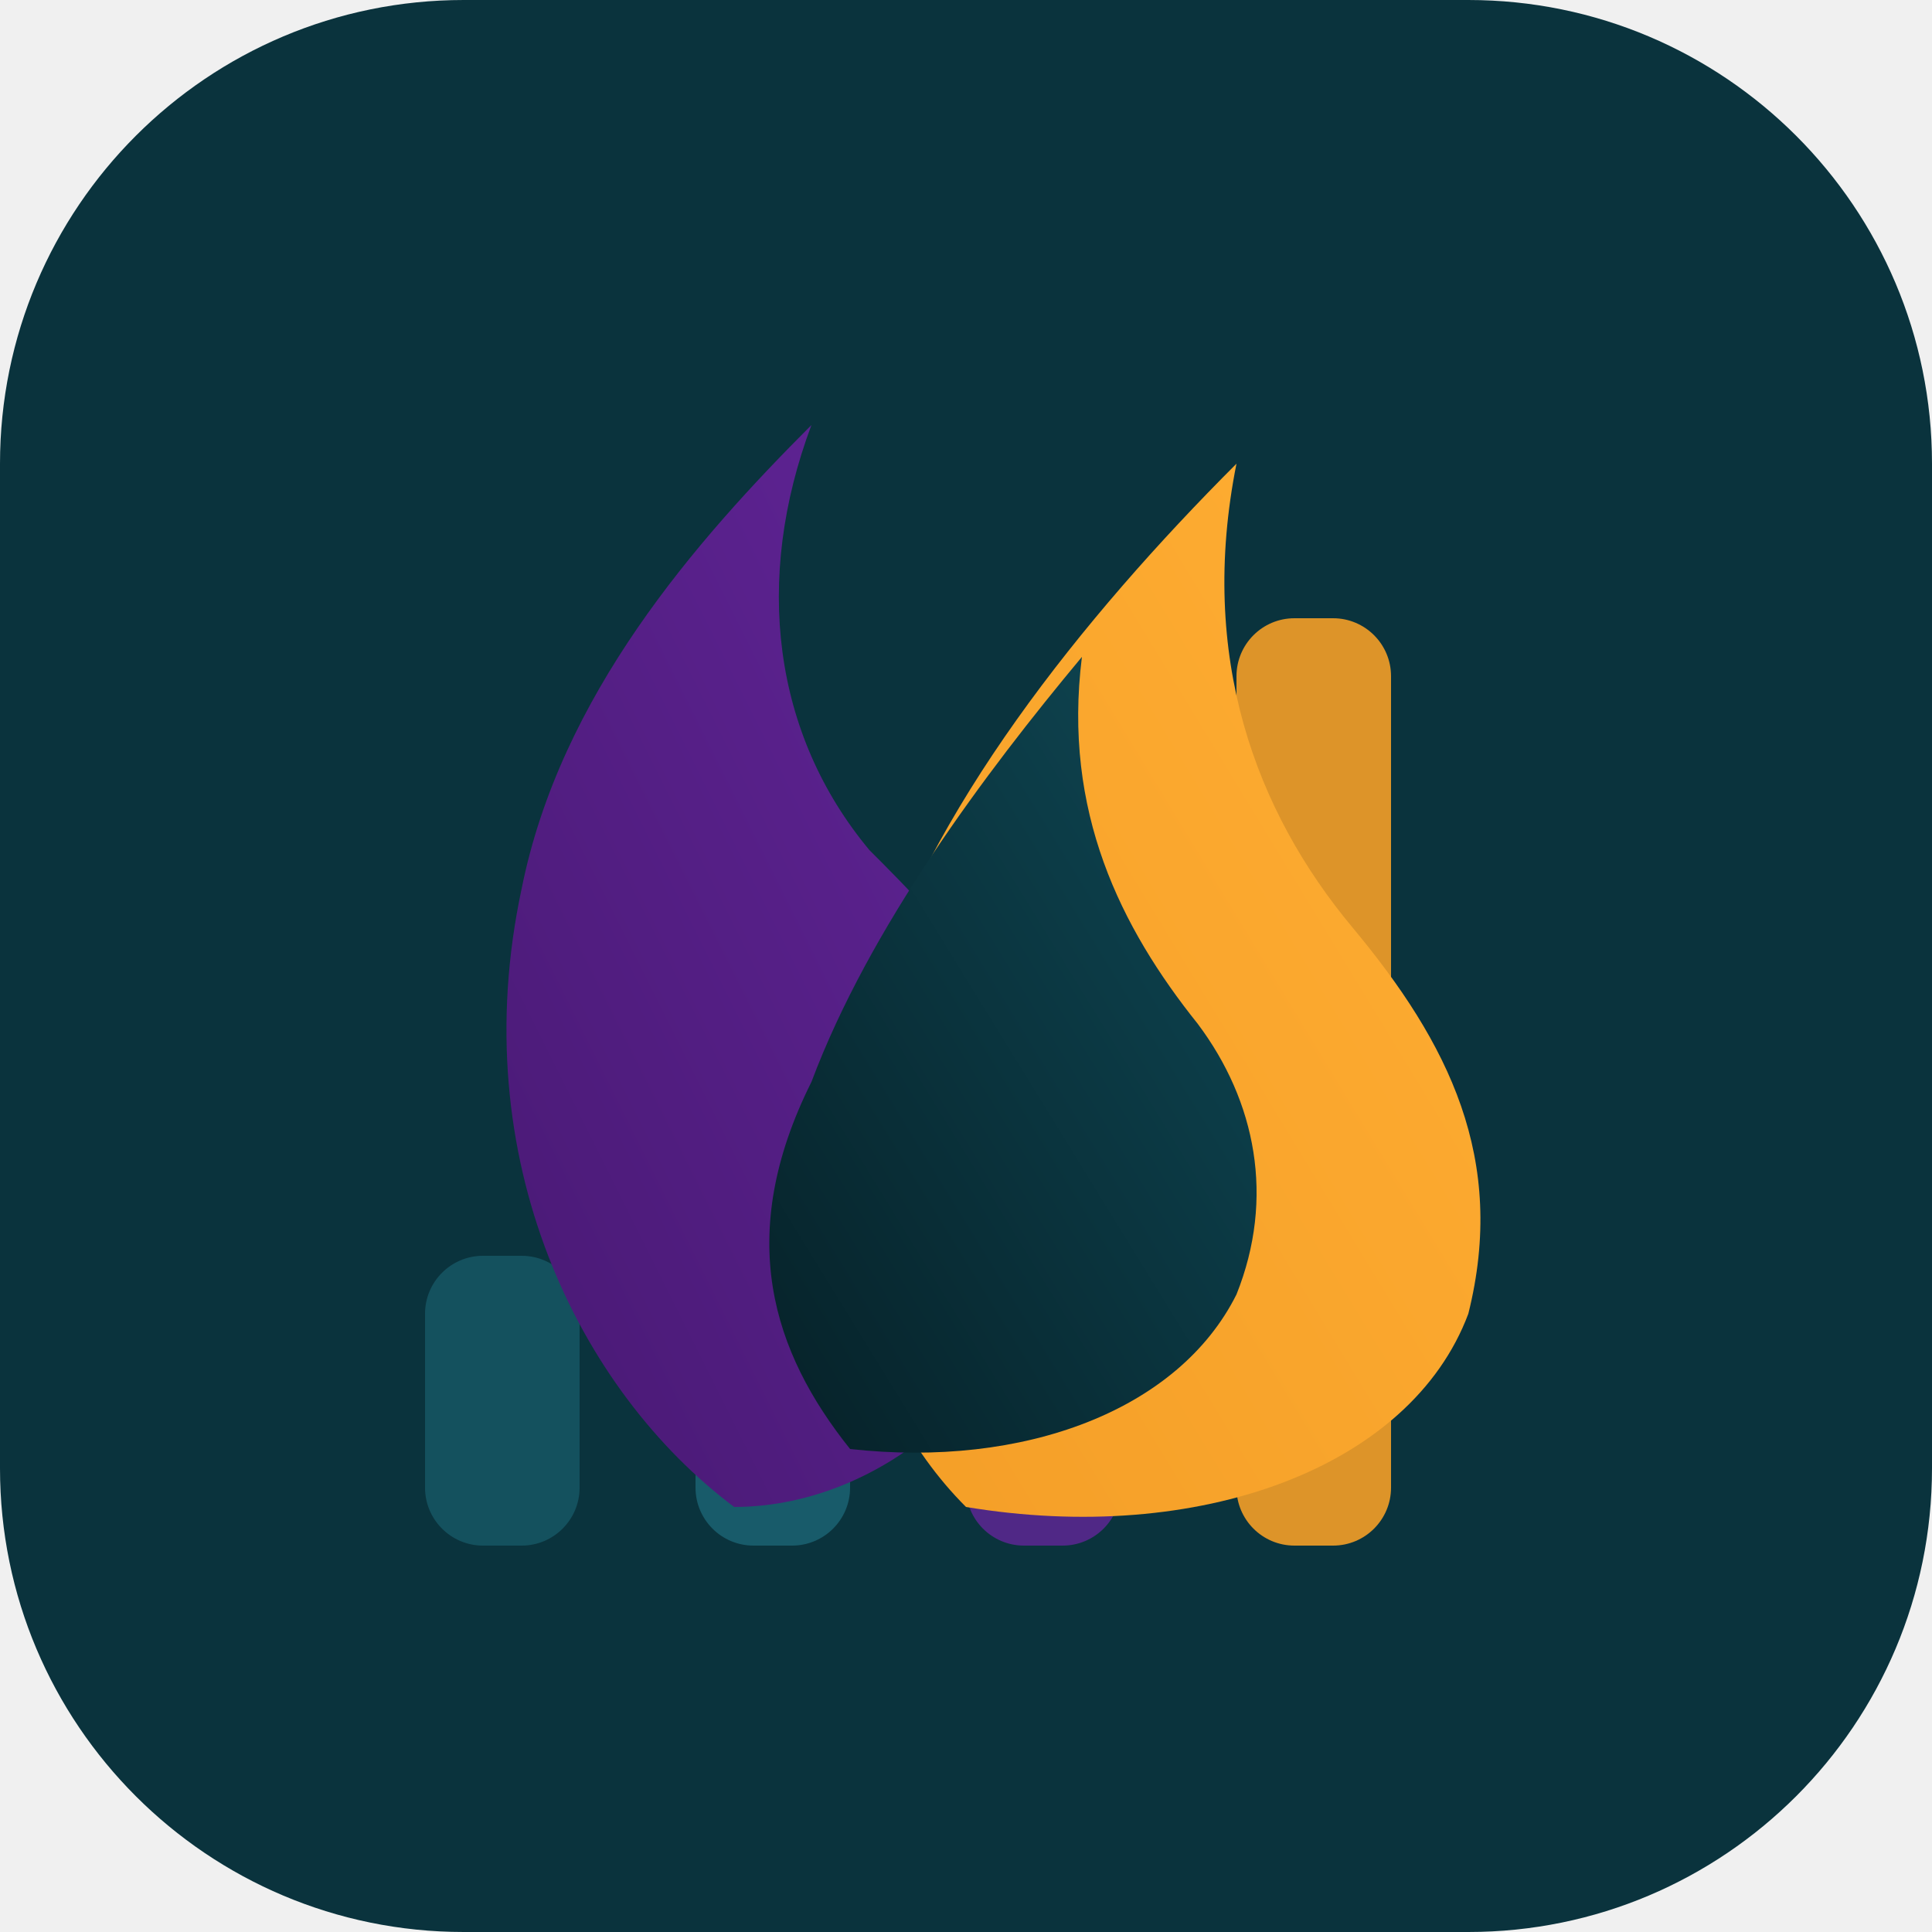
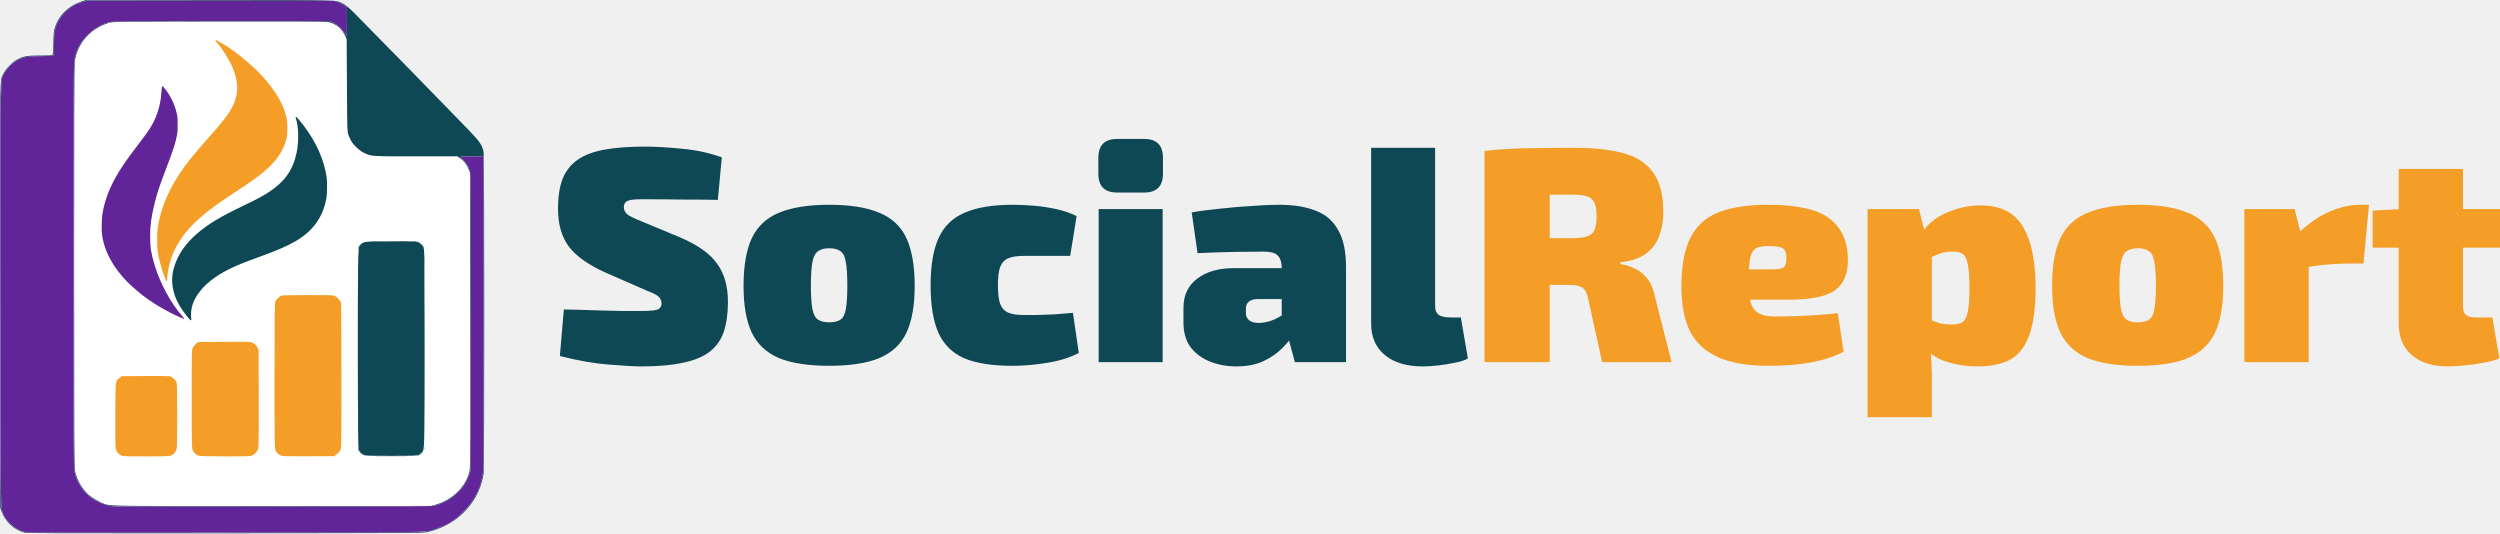
- <svg xmlns="http://www.w3.org/2000/svg" width="100" height="100" viewBox="0 0 100 100" fill="none">
-   <defs>
-     <linearGradient id="ritFlameTeal" x1="0%" y1="100%" x2="100%" y2="0%">
-       <stop offset="0%" stop-color="#062128" />
-       <stop offset="100%" stop-color="#0F4855" />
-     </linearGradient>
-     <linearGradient id="ritFlamePurple" x1="0%" y1="100%" x2="100%" y2="0%">
-       <stop offset="0%" stop-color="#481973" />
-       <stop offset="100%" stop-color="#622599" />
-     </linearGradient>
-     <linearGradient id="ritFlameOrange" x1="0%" y1="100%" x2="100%" y2="0%">
-       <stop offset="0%" stop-color="#F49E27" />
-       <stop offset="100%" stop-color="#FFAE33" />
-     </linearGradient>
-   </defs>
-   <rect width="100" height="100" rx="24" fill="#0A333D" />
-   <rect x="22" y="65" width="8" height="15" rx="3" fill="#1B6575" opacity="0.6" />
-   <rect x="36" y="55" width="8" height="25" rx="3" fill="#1B6575" opacity="0.8" />
-   <rect x="50" y="45" width="8" height="35" rx="3" fill="#622599" opacity="0.8" />
-   <rect x="64" y="32" width="8" height="48" rx="3" fill="#F49E27" opacity="0.9" />
-   <path d="M38 78C30 72 24 60 27 46C29 36 36 28 42 22C39 30 40 38 45 44C49 48 54 53 54 62C54 71 46 78 38 78Z" fill="url(#ritFlamePurple)" />
-   <path d="M50 78C44 72 42 62 45 52C48 42 56 32 64 24C62 34 65 42 70 48C75 54 78 60 76 68C73 76 62 80 50 78Z" fill="url(#ritFlameOrange)" />
-   <path d="M44 75C40 70 38 64 42 56C45 48 51 40 56 34C55 42 58 48 62 53C65 57 66 62 64 67C61 73 53 76 44 75Z" fill="url(#ritFlameTeal)" />
+ <svg xmlns="http://www.w3.org/2000/svg" width="1080" height="230.388" viewBox="0 0 285.75 60.957" version="1.1" id="svg1" xml:space="preserve">
+   <defs id="defs1" />
+   <g id="layer1">
+     <g id="g12" transform="matrix(0.2502522,0,0,0.2502522,145.6163,-7.064095)">
+       <path style="fill:#ffffff;fill-opacity:1;stroke-width:0.15" d="M -551.834,35.111 V 265.717 h 168.427 l 19.615,-19.615 V 98.859 l -63.683,-63.683 z" id="path12" />
+       <g id="g11">
+         <g id="g21" transform="matrix(1.203682,0,0,1.203682,-1032.172,-15.90058)">
+           <path style="fill:#f49e27;stroke-width:0.322" d="m 446.702,158.003 c 0.004,-0.092 0.026,-0.111 0.055,-0.048 0.026,0.057 0.023,0.126 -0.007,0.152 -0.03,0.026 -0.052,-0.021 -0.048,-0.104 z m -0.166,-1.857 c 0,-0.196 0.018,-0.277 0.04,-0.178 0.022,0.098 0.022,0.259 0,0.357 -0.022,0.098 -0.04,0.018 -0.04,-0.178 z m 6.532,-12.215 c 0.299,-0.262 0.565,-0.476 0.59,-0.476 0.025,0 -0.199,0.214 -0.499,0.476 -0.299,0.262 -0.565,0.476 -0.59,0.476 -0.025,0 0.199,-0.214 0.499,-0.476 z m -13.689,-0.238 c 0,-0.153 0.019,-0.215 0.042,-0.139 0.023,0.076 0.023,0.201 0,0.278 -0.023,0.076 -0.042,0.014 -0.042,-0.139 z m -2.205,-0.372 c -0.118,-0.195 -1.039,-2.646 -1.381,-3.673 -0.704,-2.118 -1.389,-4.803 -1.699,-6.663 -0.337,-2.015 -0.376,-2.601 -0.367,-5.394 0.008,-2.366 0.041,-3.049 0.21,-4.277 1.069,-7.769 4.465,-15.606 10.13,-23.38 1.828,-2.508 4.28,-5.49 7.717,-9.385 6.875,-7.79 8.56,-9.9 10.098,-12.652 2.939,-5.256 2.943,-10.265 0.014,-16.578 -1.274,-2.746 -3.496,-6.184 -5.682,-8.792 -0.447,-0.533 -0.522,-0.812 -0.192,-0.716 0.301,0.088 3.544,1.994 4.566,2.683 1.429,0.964 3.243,2.277 4.509,3.264 1.525,1.189 5.107,4.316 6.35,5.543 5.614,5.545 9.447,11.279 10.921,16.34 0.584,2.006 0.771,3.344 0.776,5.552 0.004,1.956 -0.09,2.934 -0.417,4.323 -0.712,3.024 -2.579,6.356 -5.053,9.017 -3.004,3.232 -6.394,5.853 -13.876,10.734 -7.178,4.681 -10.203,6.879 -13.669,9.927 -4.086,3.594 -6.716,6.75 -8.945,10.735 -2.137,3.82 -3.376,8.052 -3.644,12.448 -0.062,1.014 -0.164,1.278 -0.366,0.943 z m 17.408,-0.61 c 0,-0.017 0.072,-0.079 0.16,-0.139 0.145,-0.099 0.149,-0.096 0.035,0.03 -0.12,0.132 -0.195,0.174 -0.195,0.109 z m -7.153,-16.181 c 0,-0.017 0.072,-0.079 0.16,-0.139 0.145,-0.099 0.149,-0.096 0.035,0.03 -0.12,0.132 -0.195,0.174 -0.195,0.109 z m 44.021,-2.221 c 0,-0.017 0.072,-0.079 0.161,-0.139 0.145,-0.099 0.149,-0.096 0.035,0.03 -0.12,0.132 -0.195,0.174 -0.195,0.109 z m -41.178,-0.238 c 0,-0.017 0.072,-0.079 0.16,-0.139 0.145,-0.099 0.149,-0.096 0.035,0.03 -0.12,0.132 -0.195,0.174 -0.195,0.109 z m 47.88,-14.215 c 0.004,-0.092 0.026,-0.111 0.055,-0.048 0.026,0.057 0.023,0.126 -0.007,0.152 -0.03,0.026 -0.052,-0.021 -0.048,-0.104 z m 0.12,-2.254 c 0,-0.545 0.015,-0.768 0.033,-0.496 0.018,0.273 0.018,0.719 0,0.992 -0.018,0.273 -0.033,0.05 -0.033,-0.496 z m -19.707,0.159 c 0.091,-0.087 0.187,-0.159 0.212,-0.159 0.025,0 -0.029,0.071 -0.12,0.159 -0.091,0.087 -0.187,0.159 -0.212,0.159 -0.025,0 0.029,-0.071 0.12,-0.159 z m 1.651,-1.428 c 0.091,-0.087 0.187,-0.159 0.212,-0.159 0.025,0 -0.029,0.071 -0.12,0.159 -0.091,0.087 -0.187,0.159 -0.212,0.159 -0.025,0 0.029,-0.071 0.12,-0.159 z m 7.044,-17.728 c 3.4e-4,-0.262 0.018,-0.359 0.038,-0.217 0.02,0.143 0.02,0.357 -0.001,0.476 -0.021,0.119 -0.038,0.003 -0.037,-0.259 z" id="path53" />
+           <path style="fill:#622599;fill-opacity:1;stroke-width:0.322" d="m 442.247,156.991 c -5.328,-2.393 -10.231,-5.306 -14.444,-8.584 -1.487,-1.157 -4.023,-3.389 -5.221,-4.595 -5.735,-5.776 -9.154,-12.268 -9.823,-18.652 -0.147,-1.399 -0.07,-5.346 0.131,-6.77 0.656,-4.648 2.26,-9.285 4.834,-13.977 1.977,-3.604 3.984,-6.56 8.337,-12.278 3.38,-4.441 4.126,-5.476 5.251,-7.297 1.465,-2.37 2.549,-5.036 3.273,-8.051 0.461,-1.918 0.624,-3.113 0.901,-6.617 0.042,-0.526 0.105,-0.838 0.175,-0.858 0.127,-0.036 0.932,0.881 1.698,1.935 2.022,2.783 3.358,5.928 3.987,9.386 0.135,0.742 0.165,1.379 0.163,3.411 -0.003,2.188 -0.029,2.641 -0.209,3.649 -0.558,3.11 -1.402,5.73 -4.19,13.008 -2.639,6.89 -3.416,9.234 -4.391,13.247 -1.215,5.001 -1.659,8.321 -1.66,12.413 -6.9e-4,4.046 0.352,6.334 1.656,10.736 2.042,6.895 6.192,14.6 10.461,19.424 0.472,0.534 0.859,1.007 0.859,1.051 0,0.174 -0.38,0.051 -1.788,-0.582 z" id="path54" />
+           <path style="fill:#0f4855;fill-opacity:1;stroke-width:0.322" d="m 445.656,157.395 c -3.984,-4.741 -5.831,-8.7 -6.207,-13.314 -0.324,-3.969 1.157,-8.729 3.995,-12.837 1.5,-2.172 3.156,-3.977 5.538,-6.036 3.983,-3.443 8.562,-6.214 16.857,-10.2 5.894,-2.832 7.668,-3.774 10.202,-5.412 6.018,-3.891 9.211,-8.393 10.585,-14.922 0.923,-4.386 0.817,-9.663 -0.265,-13.166 -0.156,-0.504 -0.067,-0.668 0.233,-0.433 0.312,0.244 1.841,2.063 2.772,3.297 4.815,6.384 7.744,13.027 8.705,19.741 0.187,1.309 0.157,5.96 -0.047,7.218 -0.758,4.674 -2.39,8.296 -5.2,11.541 -2.774,3.204 -6.345,5.568 -12.288,8.137 -2.254,0.974 -3.851,1.593 -8.162,3.165 -5.791,2.111 -8.585,3.247 -11.3,4.593 -5.463,2.709 -9.388,5.852 -11.914,9.54 -2.041,2.979 -2.839,5.906 -2.512,9.208 0.066,0.667 0.061,0.694 -0.12,0.694 -0.133,0 -0.388,-0.238 -0.872,-0.813 z" id="path55" />
+         </g>
+         <path style="fill:#f49e27;fill-opacity:1" d="m -526.476,236.278 c -1.218,-0.634 -1.931,-1.411 -2.384,-2.6 -0.36,-0.945 -0.403,-2.989 -0.337,-15.913 0.084,-16.533 -0.043,-15.436 1.968,-16.97 l 0.977,-0.745 10.472,-0.079 c 5.76,-0.043 10.861,-0.008 11.338,0.079 1.077,0.197 2.668,1.564 3.143,2.699 0.286,0.684 0.356,3.786 0.352,15.482 -0.005,13.655 -0.038,14.697 -0.494,15.685 -0.589,1.276 -1.44,2.072 -2.648,2.477 -0.612,0.205 -4.208,0.301 -11.245,0.3 -8.856,-10e-4 -10.46,-0.061 -11.139,-0.414 z m 35.36,0.133 c -1.225,-0.491 -2.225,-1.402 -2.709,-2.469 -0.468,-1.03 -0.493,-2.213 -0.498,-23.518 -0.006,-21.883 0.007,-22.459 0.521,-23.466 0.29,-0.568 0.965,-1.367 1.5,-1.775 l 0.974,-0.743 11.893,-0.074 c 11.665,-0.073 11.916,-0.063 13.055,0.488 0.812,0.393 1.38,0.933 1.886,1.794 l 0.724,1.231 0.072,22.043 c 0.048,14.768 -0.019,22.383 -0.205,23.073 -0.365,1.354 -1.442,2.601 -2.766,3.203 -0.986,0.448 -1.959,0.485 -12.446,0.475 -6.482,-0.006 -11.645,-0.118 -12,-0.261 z m 37.54,-0.132 c -1.212,-0.531 -1.81,-1.097 -2.417,-2.287 -0.484,-0.948 -0.501,-2.126 -0.501,-34.211 0,-28.499 0.055,-33.334 0.383,-33.97 0.503,-0.973 2.085,-2.347 2.995,-2.602 0.398,-0.111 5.842,-0.202 12.1,-0.202 10.207,0 11.462,0.046 12.198,0.45 1.058,0.58 2.423,2.137 2.681,3.061 0.111,0.398 0.202,15.486 0.202,33.531 0,32.76 -8.1e-4,32.81 -0.553,33.867 -0.304,0.582 -1.058,1.416 -1.676,1.852 l -1.123,0.794 -11.685,0.06 c -9.972,0.051 -11.82,0.001 -12.604,-0.342 z" id="path8" />
+         <path style="fill:#0f4855;fill-opacity:1" d="m -570.721,271.479 c -4.73,-1.282 -8.687,-4.897 -10.355,-9.46 l -0.698,-1.909 -0.068,-96.692 c -0.075,-106.635 -0.209,-97.95 1.569,-101.598 1.126,-2.311 4.243,-5.428 6.569,-6.57 2.897,-1.423 4.281,-1.647 10.176,-1.652 2.916,-0.002 5.44,-0.092 5.608,-0.199 0.208,-0.133 0.341,-1.88 0.416,-5.486 0.095,-4.578 0.191,-5.541 0.708,-7.144 1.808,-5.604 6.109,-9.816 12.064,-11.814 l 1.852,-0.621 56.162,-0.071 c 62.019,-0.078 57.771,-0.189 61.387,1.595 1.334,0.658 2.552,1.657 5.242,4.297 3.548,3.483 44.077,44.935 52.376,53.569 5.029,5.232 6.222,7.021 6.718,10.074 0.388,2.392 0.391,143.893 0.003,146.682 -0.585,4.206 -2.378,8.931 -4.741,12.496 -4.889,7.375 -12.094,12.24 -21.181,14.301 -1.836,0.417 -8.456,0.453 -92.201,0.512 -77.138,0.054 -90.423,0.009 -91.606,-0.311 z m 183.296,-0.472 c 6.015,-1.205 10.724,-3.415 15.18,-7.127 6.021,-5.015 10.139,-12.522 11.006,-20.066 0.279,-2.429 0.376,-143.033 0.099,-143.755 -0.139,-0.362 -0.857,-0.419 -5.292,-0.419 -2.822,0 -5.131,0.079 -5.131,0.175 0,0.096 0.64,0.845 1.422,1.665 1.642,1.722 2.338,2.966 2.926,5.235 0.379,1.462 0.413,8.209 0.351,69.173 l -0.069,67.553 -0.821,2.126 c -2.514,6.514 -8.157,11.539 -15.187,13.524 -1.646,0.465 -4.81,0.489 -73.819,0.568 -52.973,0.06 -72.613,0.002 -74.037,-0.219 -8.764,-1.363 -15.353,-7.523 -17.102,-15.99 -0.362,-1.752 -0.406,-12.173 -0.398,-93.991 0.008,-76.275 0.071,-92.36 0.368,-94.004 0.436,-2.411 1.682,-5.607 2.974,-7.629 2.187,-3.423 6.552,-7.056 10.311,-8.583 3.596,-1.461 0.548,-1.383 53.807,-1.383 h 49.345 l 1.798,0.761 c 2.073,0.877 3.663,2.332 5.11,4.676 0.535,0.866 1.015,1.575 1.067,1.575 0.052,0 0.095,-3.035 0.095,-6.744 v -6.744 l -1.124,-0.712 c -0.618,-0.392 -1.958,-1.018 -2.977,-1.392 l -1.852,-0.68 h -56.489 -56.489 l -1.973,0.62 c -3.403,1.069 -5.504,2.298 -7.707,4.509 -2.213,2.222 -3.579,4.446 -4.488,7.307 -0.496,1.562 -0.614,2.701 -0.751,7.276 l -0.163,5.424 -6.085,0.154 c -4.751,0.12 -6.405,0.255 -7.541,0.618 -3.786,1.209 -7.059,3.9 -8.82,7.251 -1.908,3.631 -1.755,-5.151 -1.755,100.854 7.5e-4,105.231 -0.123,97.492 1.619,101.071 1.652,3.394 5.7,6.6 9.557,7.57 1.133,0.285 17.622,0.33 91.209,0.251 78.839,-0.085 90.07,-0.145 91.823,-0.496 z m 4.521,-12.267 c 7.931,-2.264 14.208,-8.647 15.563,-15.827 0.22,-1.163 0.279,-19.525 0.222,-68.659 l -0.078,-67.072 -0.596,-1.564 c -0.775,-2.035 -2.353,-4.102 -3.927,-5.144 l -1.256,-0.832 h -18.949 c -20.806,0 -20.39,0.028 -23.786,-1.624 -1.929,-0.939 -4.608,-3.432 -5.693,-5.299 -0.395,-0.679 -0.98,-1.929 -1.301,-2.778 -0.579,-1.532 -0.584,-1.695 -0.715,-22.71 l -0.132,-21.167 -0.823,-1.72 c -1.606,-3.356 -4.286,-5.449 -7.799,-6.091 -0.982,-0.179 -17.745,-0.244 -49.874,-0.191 -45.805,0.075 -48.48,0.105 -49.973,0.558 -8.567,2.599 -14.57,9.384 -15.739,17.79 -0.189,1.362 -0.275,30.999 -0.268,93.323 0.008,75.233 0.072,91.679 0.365,93.319 0.738,4.134 3.109,8.359 6.286,11.201 1.633,1.461 5.141,3.477 7.194,4.136 3.22,1.032 2.122,1.019 77.031,0.973 l 72.231,-0.044 z m -26.296,-22.243 c 3.238,-0.042 8.536,-0.042 11.774,0 3.238,0.042 0.589,0.076 -5.887,0.076 -6.476,0 -9.125,-0.034 -5.887,-0.076 z m 18.455,-0.506 c 0.437,-0.23 1.091,-0.672 1.453,-0.982 l 0.66,-0.563 -0.527,0.622 c -0.513,0.606 -1.743,1.373 -2.168,1.351 -0.116,-0.006 0.146,-0.199 0.582,-0.429 z m -26.377,-0.817 c -0.772,-0.828 -1.277,-1.721 -1.262,-2.232 0.006,-0.191 0.191,0.069 0.411,0.578 0.221,0.509 0.714,1.253 1.097,1.654 0.383,0.4 0.637,0.728 0.564,0.728 -0.073,0 -0.438,-0.327 -0.811,-0.728 z m 28.911,-2.337 c 0.013,-0.308 0.075,-0.371 0.16,-0.16 0.076,0.191 0.067,0.419 -0.021,0.507 -0.088,0.088 -0.15,-0.068 -0.139,-0.347 z m -30.319,-45.486 c 1e-5,-24.593 0.031,-34.615 0.069,-22.27 0.038,12.344 0.038,32.466 -1e-5,44.715 -0.038,12.249 -0.069,2.149 -0.069,-22.444 z m 30.691,4.101 c 0,-22.337 0.031,-31.476 0.07,-20.307 0.038,11.169 0.038,29.445 0,40.614 -0.038,11.169 -0.07,2.031 -0.07,-20.307 z m -0.023,-44.847 c 3.7e-4,-2.183 0.041,-3.041 0.091,-1.906 0.05,1.134 0.049,2.92 -6.7e-4,3.969 -0.05,1.048 -0.091,0.12 -0.09,-2.063 z m -30.523,-4.577 c -0.017,-0.576 0.691,-1.736 1.486,-2.433 l 0.753,-0.66 -0.713,0.793 c -0.392,0.436 -0.894,1.21 -1.114,1.719 -0.221,0.509 -0.406,0.771 -0.411,0.582 z m 29.772,-1.034 c -0.144,-0.377 -0.113,-0.407 0.148,-0.148 0.181,0.179 0.262,0.393 0.181,0.474 -0.082,0.082 -0.229,-0.065 -0.329,-0.326 z m -0.836,-1.202 -0.504,-0.595 0.595,0.504 c 0.559,0.474 0.716,0.687 0.504,0.687 -0.05,0 -0.318,-0.268 -0.595,-0.595 z m -1.43,-0.86 c -0.364,-0.208 -0.535,-0.382 -0.381,-0.388 0.154,-0.005 0.511,0.165 0.794,0.379 0.653,0.494 0.445,0.498 -0.412,0.008 z m -21.881,-0.594 c 1.28,-0.049 3.305,-0.048 4.498,5.5e-4 1.193,0.049 0.146,0.089 -2.328,0.088 -2.474,-3.1e-4 -3.45,-0.04 -2.17,-0.089 z m 12.819,0.001 c 0.909,-0.052 2.398,-0.052 3.307,0 0.91,0.052 0.165,0.094 -1.654,0.094 -1.819,0 -2.563,-0.042 -1.654,-0.094 z m 7.408,0.021 c 0.182,-0.073 0.48,-0.073 0.661,0 0.182,0.073 0.033,0.133 -0.331,0.133 -0.364,0 -0.513,-0.06 -0.331,-0.133 z" id="path9" />
+         <path style="fill:#0f4855;fill-opacity:1" d="m -415.88,235.937 c -1.058,-0.654 -1.616,-1.312 -2.107,-2.485 -0.361,-0.864 -0.407,-6.076 -0.407,-45.97 0,-48.902 -0.086,-45.987 1.402,-47.58 1.308,-1.401 1.206,-1.39 13.625,-1.436 11.284,-0.042 11.59,-0.029 12.622,0.514 1.295,0.681 1.842,1.265 2.371,2.532 0.361,0.864 0.406,6.051 0.395,45.896 -0.012,47.741 0.03,46.099 -1.22,47.481 -0.269,0.297 -0.93,0.765 -1.47,1.041 -0.92,0.469 -1.722,0.501 -12.7,0.5 -10.946,-9.2e-4 -11.771,-0.033 -12.512,-0.491 z" id="path10" />
+         <path style="fill:#622599;fill-opacity:1" d="m -570.457,271.252 c -3.857,-0.97 -7.905,-4.176 -9.557,-7.57 -1.742,-3.579 -1.618,4.16 -1.619,-101.071 -7.6e-4,-106.005 -0.154,-97.223 1.755,-100.854 1.761,-3.351 5.035,-6.042 8.82,-7.251 1.136,-0.363 2.79,-0.498 7.541,-0.618 l 6.085,-0.154 0.163,-5.424 c 0.137,-4.575 0.255,-5.714 0.751,-7.276 0.909,-2.861 2.275,-5.085 4.488,-7.307 2.203,-2.211 4.303,-3.441 7.707,-4.509 l 1.973,-0.62 h 56.489 56.489 l 1.852,0.68 c 1.019,0.374 2.358,1.001 2.977,1.392 l 1.124,0.712 v 6.744 c 0,3.709 -0.043,6.744 -0.095,6.744 -0.052,0 -0.532,-0.709 -1.067,-1.575 -1.447,-2.344 -3.037,-3.799 -5.11,-4.676 l -1.798,-0.761 h -49.345 c -53.259,0 -50.211,-0.078 -53.807,1.383 -3.759,1.527 -8.123,5.161 -10.311,8.583 -1.292,2.022 -2.538,5.218 -2.974,7.629 -0.297,1.645 -0.36,17.729 -0.368,94.004 -0.008,81.818 0.036,92.239 0.398,93.991 1.749,8.467 8.338,14.628 17.102,15.99 1.424,0.221 21.064,0.279 74.037,0.219 69.009,-0.079 72.173,-0.103 73.819,-0.568 7.029,-1.985 12.672,-7.01 15.187,-13.524 l 0.821,-2.126 0.069,-67.553 c 0.062,-60.964 0.028,-67.711 -0.351,-69.173 -0.588,-2.269 -1.284,-3.514 -2.926,-5.235 -0.782,-0.82 -1.422,-1.569 -1.422,-1.665 0,-0.096 2.309,-0.175 5.131,-0.175 4.435,0 5.153,0.057 5.292,0.419 0.277,0.722 0.18,141.326 -0.099,143.755 -1.39,12.089 -10.637,22.858 -22.614,26.336 -4.582,1.33 1.064,1.25 -95.395,1.354 -73.588,0.079 -90.076,0.034 -91.209,-0.251 z" id="path11" />
+       </g>
+     </g>
+     <g id="g18" transform="translate(0,-0.6751431)">
+       <path style="font-weight:900;font-size:34.992px;line-height:1.25;font-family:'Exo 2';-inkscape-font-specification:'Exo 2 Heavy';text-align:end;letter-spacing:0px;word-spacing:0px;fill:#0f4855;stroke-width:1.875" d="m 73.72,17.432 q 1.89,0 4.234,0.245 2.379,0.21 4.549,0.98 l -0.455,4.864 q -1.575,-0.035 -3.919,-0.035 -2.309,-0.035 -4.584,-0.035 -0.665,0 -1.12,0.035 -0.42,0.035 -0.665,0.14 -0.245,0.105 -0.35,0.28 -0.105,0.175 -0.105,0.455 0,0.49 0.42,0.84 0.455,0.315 1.68,0.805 l 4.374,1.82 q 3.009,1.295 4.199,3.009 1.225,1.68 1.225,4.339 0,2.03 -0.49,3.464 -0.49,1.4 -1.645,2.274 -1.12,0.84 -3.009,1.225 -1.89,0.42 -4.724,0.42 -1.225,0 -3.709,-0.21 -2.484,-0.175 -5.634,-0.98 l 0.455,-5.319 q 2.1,0.035 3.849,0.105 1.75,0.035 3.009,0.07 1.295,0 1.925,0 0.98,0 1.47,-0.07 0.525,-0.07 0.7,-0.245 0.21,-0.21 0.21,-0.525 0,-0.35 -0.14,-0.56 -0.14,-0.245 -0.49,-0.455 -0.35,-0.21 -1.015,-0.455 L 69.171,31.814 q -2.939,-1.33 -4.164,-2.974 -1.225,-1.645 -1.225,-4.304 0,-2.065 0.525,-3.429 0.56,-1.365 1.715,-2.17 1.155,-0.805 3.044,-1.155 1.925,-0.35 4.654,-0.35 z m 21.065,6.648 q 3.569,0 5.704,0.91 2.17,0.875 3.114,2.904 0.945,2.03 0.945,5.459 0,3.359 -0.945,5.354 -0.945,1.995 -3.114,2.904 -2.135,0.875 -5.704,0.875 -3.569,0 -5.739,-0.875 -2.135,-0.91 -3.114,-2.904 -0.945,-1.995 -0.945,-5.354 0,-3.429 0.945,-5.459 0.98,-2.03 3.114,-2.904 2.17,-0.91 5.739,-0.91 z m 0,4.969 q -0.84,0 -1.295,0.35 -0.455,0.315 -0.63,1.225 -0.175,0.91 -0.175,2.729 0,1.75 0.175,2.659 0.175,0.875 0.63,1.19 0.455,0.315 1.295,0.315 0.84,0 1.295,-0.315 0.455,-0.315 0.595,-1.19 0.175,-0.91 0.175,-2.659 0,-1.82 -0.175,-2.729 -0.14,-0.91 -0.595,-1.225 -0.455,-0.35 -1.295,-0.35 z m 20.96,-4.969 q 1.085,0 2.379,0.105 1.295,0.105 2.589,0.385 1.295,0.28 2.344,0.805 l -0.735,4.549 q -1.68,0 -2.939,0 -1.26,0 -2.379,0 -1.12,0 -1.785,0.28 -0.63,0.28 -0.91,1.015 -0.245,0.7 -0.245,2.065 0,1.365 0.245,2.1 0.28,0.735 0.91,1.015 0.665,0.28 1.785,0.28 0.595,0 1.47,0 0.91,-0.035 1.995,-0.07 1.085,-0.07 2.17,-0.175 l 0.665,4.584 q -1.54,0.805 -3.569,1.12 -2.03,0.35 -4.059,0.35 -3.429,0 -5.494,-0.875 -2.03,-0.91 -2.939,-2.939 -0.875,-2.03 -0.875,-5.389 0,-3.394 0.91,-5.389 0.91,-2.03 2.974,-2.904 2.065,-0.91 5.494,-0.91 z m 17.146,0.49 v 17.496 h -7.313 V 24.571 Z m -2.1,-8.013 q 2.135,0 2.135,2.17 v 1.785 q 0,2.17 -2.135,2.17 h -3.114 q -2.135,0 -2.135,-2.17 v -1.785 q 0,-2.17 2.135,-2.17 z m 15.396,7.523 q 2.484,0 4.164,0.665 1.715,0.63 2.589,2.205 0.91,1.54 0.91,4.269 v 10.848 h -5.844 l -1.015,-3.744 -0.49,-0.7 v -6.439 q -0.035,-0.91 -0.49,-1.33 -0.42,-0.42 -1.575,-0.42 -1.365,0 -3.359,0.035 -1.96,0.035 -4.199,0.14 l -0.665,-4.654 q 1.33,-0.245 3.149,-0.42 1.855,-0.21 3.674,-0.315 1.82,-0.14 3.149,-0.14 z m 4.829,7.243 -0.035,3.534 h -7.243 q -0.665,0 -1.015,0.315 -0.315,0.28 -0.315,0.77 v 0.56 q 0,0.455 0.35,0.77 0.385,0.315 1.12,0.315 0.84,0 1.75,-0.385 0.91,-0.42 1.75,-1.05 0.84,-0.63 1.435,-1.295 v 2.239 q -0.245,0.595 -0.77,1.505 -0.525,0.91 -1.435,1.82 -0.875,0.91 -2.205,1.54 -1.295,0.595 -3.114,0.595 -1.61,0 -3.009,-0.56 -1.365,-0.56 -2.204,-1.645 -0.805,-1.12 -0.805,-2.764 v -1.75 q 0,-2.1 1.54,-3.289 1.575,-1.225 4.234,-1.225 z M 164.035,17.572 V 35.698 q 0,0.665 0.42,0.98 0.455,0.28 1.33,0.28 h 1.19 l 0.805,4.689 q -0.525,0.315 -1.505,0.49 -0.945,0.21 -1.96,0.315 -0.98,0.105 -1.68,0.105 -2.764,0 -4.339,-1.295 -1.575,-1.295 -1.575,-3.604 V 17.572 Z" id="text14" aria-label="Social" />
+       <path style="font-weight:900;font-size:34.992px;line-height:1.25;font-family:'Exo 2';-inkscape-font-specification:'Exo 2 Heavy';text-align:end;letter-spacing:0px;word-spacing:0px;fill:#f49e27;stroke-width:1.875" d="m 179.934,17.572 q 3.569,0 5.809,0.665 2.239,0.665 3.289,2.274 1.085,1.575 1.085,4.409 0,1.435 -0.455,2.694 -0.42,1.225 -1.505,2.03 -1.05,0.805 -2.939,1.015 v 0.21 q 0.665,0.07 1.47,0.42 0.805,0.315 1.505,1.12 0.7,0.77 0.98,2.239 l 1.89,7.418 h -7.943 l -1.575,-7.173 q -0.21,-1.015 -0.665,-1.33 -0.42,-0.315 -1.4,-0.315 -2.624,-0.035 -4.304,-0.035 -1.645,0 -2.799,-0.035 -1.155,-0.035 -2.309,-0.105 l 0.105,-5.179 h 9.588 q 1.085,0 1.68,-0.21 0.595,-0.21 0.805,-0.735 0.245,-0.56 0.245,-1.54 0,-1.015 -0.245,-1.54 -0.21,-0.525 -0.805,-0.735 -0.595,-0.21 -1.68,-0.21 -3.639,0 -6.124,0.035 -2.484,0.035 -3.394,0.14 l -0.56,-5.179 q 1.61,-0.175 3.009,-0.245 1.435,-0.07 3.114,-0.07 1.715,-0.035 4.129,-0.035 z m -2.799,0.35 v 24.145 h -7.453 V 17.922 Z m 24.984,6.159 q 4.934,0 6.998,1.575 2.065,1.575 2.1,4.654 0.035,2.449 -1.47,3.534 -1.47,1.085 -5.319,1.085 h -9.413 v -3.464 h 7.348 q 1.19,0 1.505,-0.21 0.315,-0.245 0.315,-1.12 0,-0.84 -0.42,-1.085 -0.42,-0.245 -1.435,-0.245 -1.015,-0.035 -1.54,0.21 -0.525,0.245 -0.735,1.085 -0.175,0.805 -0.175,2.554 0,1.61 0.21,2.519 0.245,0.91 0.91,1.295 0.665,0.385 1.96,0.385 1.05,0 2.939,-0.07 1.925,-0.07 4.164,-0.315 l 0.665,4.409 q -1.225,0.63 -2.624,0.98 -1.4,0.35 -2.904,0.49 -1.47,0.14 -3.044,0.14 -3.639,0 -5.844,-1.015 -2.204,-1.015 -3.184,-3.009 -0.945,-2.03 -0.945,-5.004 0,-3.464 0.98,-5.494 0.98,-2.065 3.149,-2.974 2.205,-0.91 5.809,-0.91 z m 24.25,0.07 q 3.429,0 4.864,2.449 1.435,2.449 1.435,6.928 0,3.604 -0.77,5.564 -0.735,1.96 -2.204,2.729 -1.47,0.735 -3.639,0.735 -1.995,0 -3.744,-0.595 -1.715,-0.595 -2.764,-2.065 l 0.49,-2.869 q 0.7,0.245 1.33,0.49 0.665,0.245 1.75,0.245 0.735,0 1.155,-0.245 0.455,-0.28 0.63,-1.155 0.21,-0.91 0.21,-2.764 0,-1.89 -0.21,-2.764 -0.175,-0.91 -0.595,-1.155 -0.42,-0.245 -1.085,-0.245 -0.91,0 -1.435,0.21 -0.525,0.175 -1.085,0.455 l -1.015,-2.764 q 0.455,-0.875 1.435,-1.575 1.015,-0.735 2.379,-1.155 1.365,-0.455 2.869,-0.455 z m -7.033,0.42 0.7,2.764 0.77,0.56 v 11.582 l -0.21,0.42 q 0.105,1.12 0.175,2.449 0.07,1.33 0.035,2.554 v 3.464 h -7.348 V 24.571 Z m 25.019,-0.49 q 3.569,0 5.704,0.91 2.17,0.875 3.114,2.904 0.945,2.03 0.945,5.459 0,3.359 -0.945,5.354 -0.945,1.995 -3.114,2.904 -2.135,0.875 -5.704,0.875 -3.569,0 -5.739,-0.875 -2.135,-0.91 -3.114,-2.904 -0.945,-1.995 -0.945,-5.354 0,-3.429 0.945,-5.459 0.98,-2.03 3.114,-2.904 2.17,-0.91 5.739,-0.91 z m 0,4.969 q -0.84,0 -1.295,0.35 -0.455,0.315 -0.63,1.225 -0.175,0.91 -0.175,2.729 0,1.75 0.175,2.659 0.175,0.875 0.63,1.19 0.455,0.315 1.295,0.315 0.84,0 1.295,-0.315 0.455,-0.315 0.595,-1.19 0.175,-0.91 0.175,-2.659 0,-1.82 -0.175,-2.729 -0.14,-0.91 -0.595,-1.225 -0.455,-0.35 -1.295,-0.35 z m 17.916,-4.479 0.91,3.569 0.7,0.42 v 13.507 h -7.348 V 24.571 Z m 8.503,-0.49 -0.63,6.718 h -1.855 q -0.945,0 -2.135,0.105 -1.155,0.07 -3.044,0.385 l -0.42,-3.954 q 1.715,-1.645 3.534,-2.449 1.82,-0.805 3.534,-0.805 z m 10.743,-4.094 v 15.711 q 0,0.665 0.35,0.98 0.35,0.28 1.155,0.28 h 1.855 l 0.805,4.689 q -0.735,0.315 -1.82,0.49 -1.085,0.21 -2.204,0.315 -1.085,0.105 -1.925,0.105 -2.554,0 -4.059,-1.295 -1.505,-1.295 -1.505,-3.604 v -17.671 z m 4.234,4.584 v 4.409 h -14.557 v -4.234 l 3.359,-0.175 z" id="text15" aria-label="Report" />
+     </g>
+   </g>
</svg>
